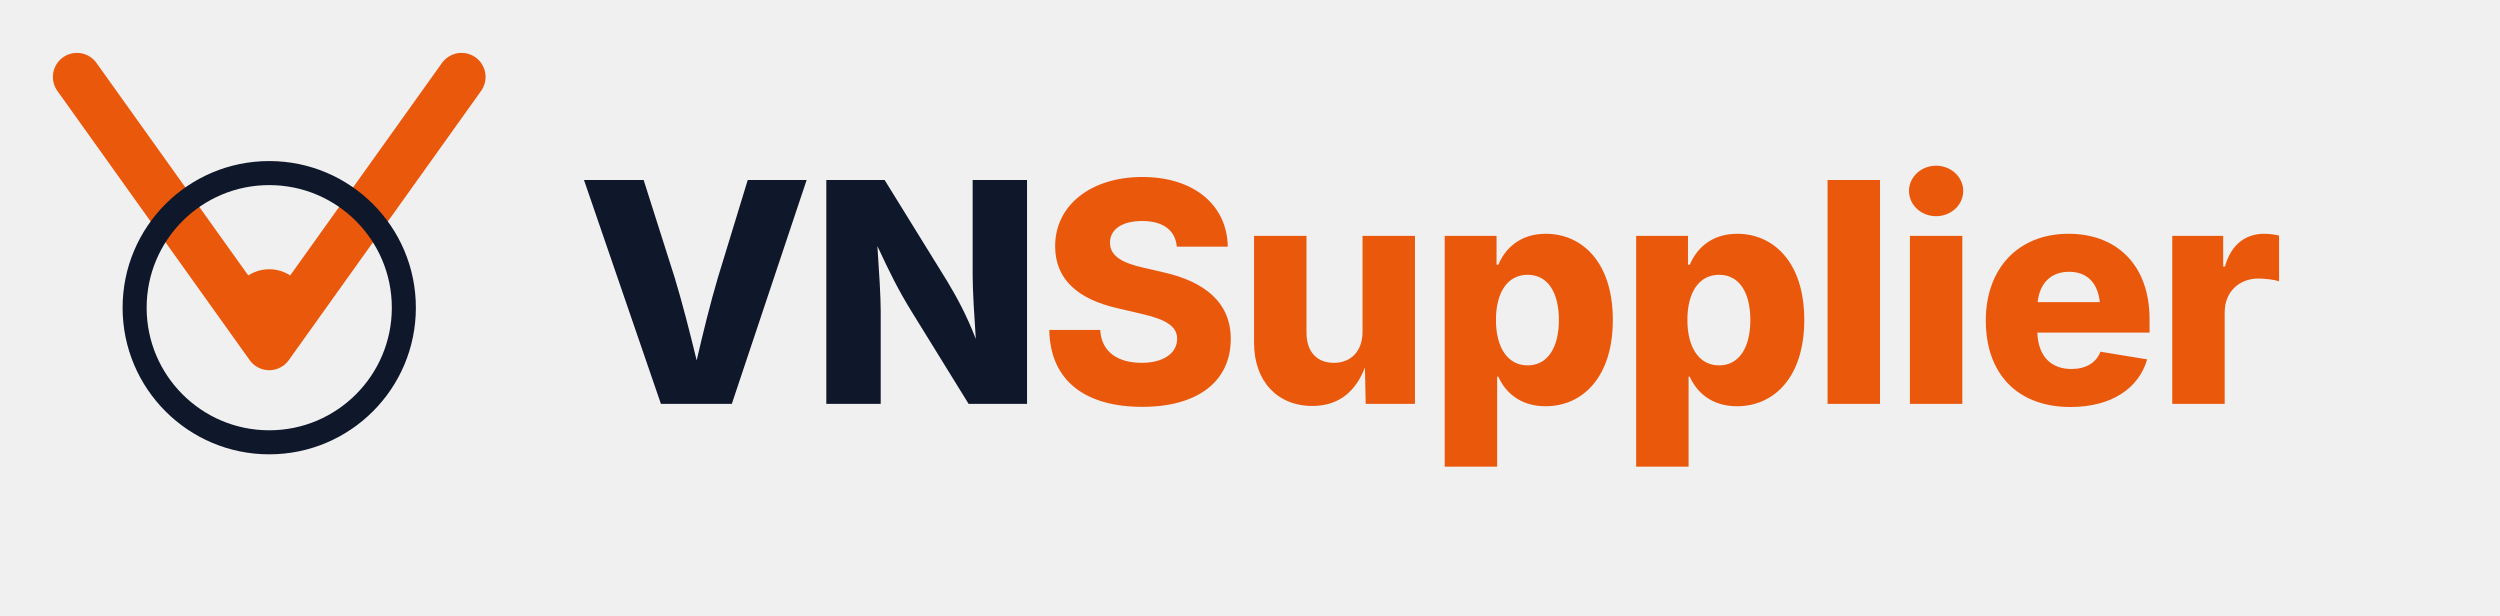
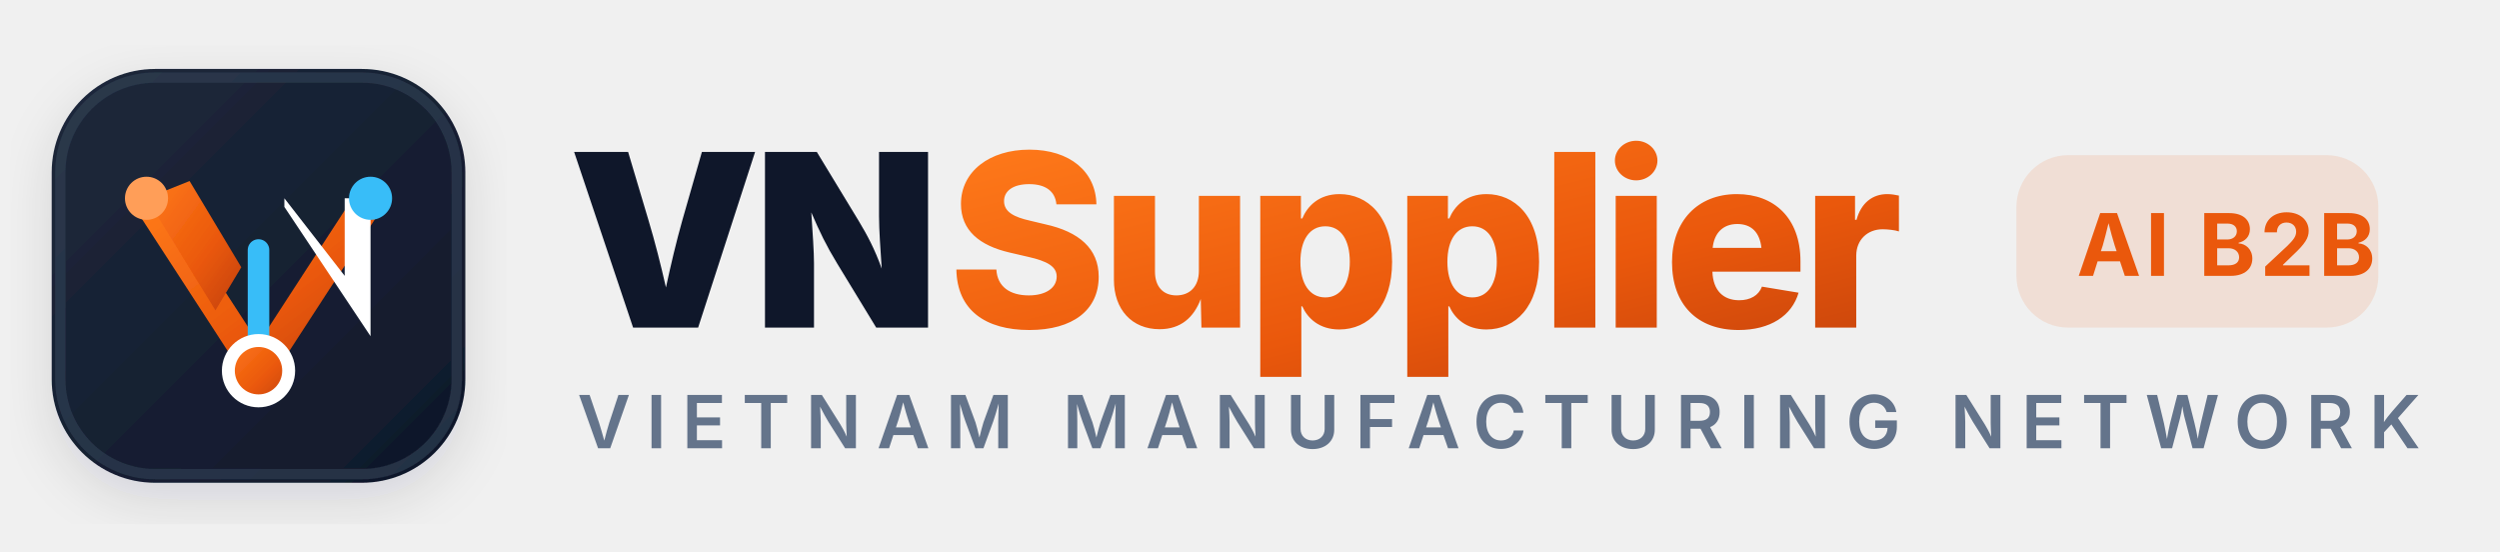
- <svg xmlns="http://www.w3.org/2000/svg" viewBox="0 0 260 64" width="260" height="64">
+ <svg xmlns="http://www.w3.org/2000/svg" viewBox="0 0 290 64" width="290" height="64" fill="none">
  <defs>
-     <style>
-       .brand-text { font-family: Inter, system-ui, -apple-system, sans-serif; font-weight: 800; }
-     </style>
+     <linearGradient id="logo-light-orange" x1="0%" y1="0%" x2="100%" y2="100%">
+       <stop offset="0%" stop-color="#FF7A1A" />
+       <stop offset="60%" stop-color="#EA580C" />
+       <stop offset="100%" stop-color="#C2410C" />
+     </linearGradient>
+     <linearGradient id="logo-light-slate" x1="0%" y1="0%" x2="100%" y2="100%">
+       <stop offset="0%" stop-color="#1E293B" />
+       <stop offset="100%" stop-color="#0F172A" />
+     </linearGradient>
+     <filter id="logo-shadow-light" x="-10%" y="-10%" width="120%" height="120%">
+       <feDropShadow dx="0" dy="2" stdDeviation="3" flood-color="#0F172A" flood-opacity="0.12" />
+     </filter>
  </defs>
-   <g transform="translate(4, 4)">
-     <path d="M4 4L24 32L44 4" fill="none" stroke="#EA580C" stroke-width="5" stroke-linecap="round" stroke-linejoin="round" />
-     <circle cx="24" cy="28" r="14" stroke="#0F172A" stroke-width="2.5" fill="none" />
-     <circle cx="24" cy="28" r="4" fill="#EA580C" />
+   <g transform="translate(6, 8)" filter="url(#logo-shadow-light)">
+     <rect width="48" height="48" rx="12" fill="url(#logo-light-slate)" />
+     <rect x="1" y="1" width="46" height="46" rx="11" stroke="#334155" stroke-width="1.2" stroke-opacity="0.6" />
+     <g transform="translate(7, 7)">
+       <path d="M4 8L17 28L30 8" stroke="url(#logo-light-orange)" stroke-width="3.5" stroke-linecap="round" stroke-linejoin="round" />
+       <path d="M17 28V14" stroke="#38BDF8" stroke-width="2.5" stroke-linecap="round" />
+       <path d="M4 8L12 21L15 16L9 6L4 8Z" fill="url(#logo-light-orange)" />
+       <path d="M20 9L30 24V8H27V17L20 8V9Z" fill="#FFFFFF" />
+       <circle cx="4" cy="8" r="2.5" fill="#FF9E58" />
+       <circle cx="30" cy="8" r="2.5" fill="#38BDF8" />
+       <circle cx="17" cy="28" r="3.5" fill="url(#logo-light-orange)" stroke="#FFFFFF" stroke-width="1.5" />
+     </g>
  </g>
-   <text x="60" y="42" class="brand-text" fill="#0F172A" font-size="32" letter-spacing="-0.5">VN</text>
-   <text x="108" y="42" class="brand-text" fill="#EA580C" font-size="32" letter-spacing="-0.5">Supplier</text>
+   <g transform="translate(66, 0)">
+     <text x="0" y="38" font-family="Inter, system-ui, -apple-system, sans-serif" font-weight="900" font-size="28" letter-spacing="-0.8" fill="#0F172A">VN</text>
+     <text x="44" y="38" font-family="Inter, system-ui, -apple-system, sans-serif" font-weight="800" font-size="28" letter-spacing="-0.8" fill="url(#logo-light-orange)">Supplier</text>
+     <rect x="168" y="18" width="42" height="20" rx="6" fill="#EA580C" fill-opacity="0.12" />
+     <text x="175" y="32" font-family="Inter, system-ui, sans-serif" font-weight="700" font-size="10" fill="#EA580C" letter-spacing="0.5">AI B2B</text>
+     <text x="1" y="52" font-family="Inter, system-ui, -apple-system, sans-serif" font-weight="600" font-size="8.5" letter-spacing="1.8" fill="#64748B" text-transform="uppercase">VIETNAM MANUFACTURING NETWORK</text>
+   </g>
</svg>
